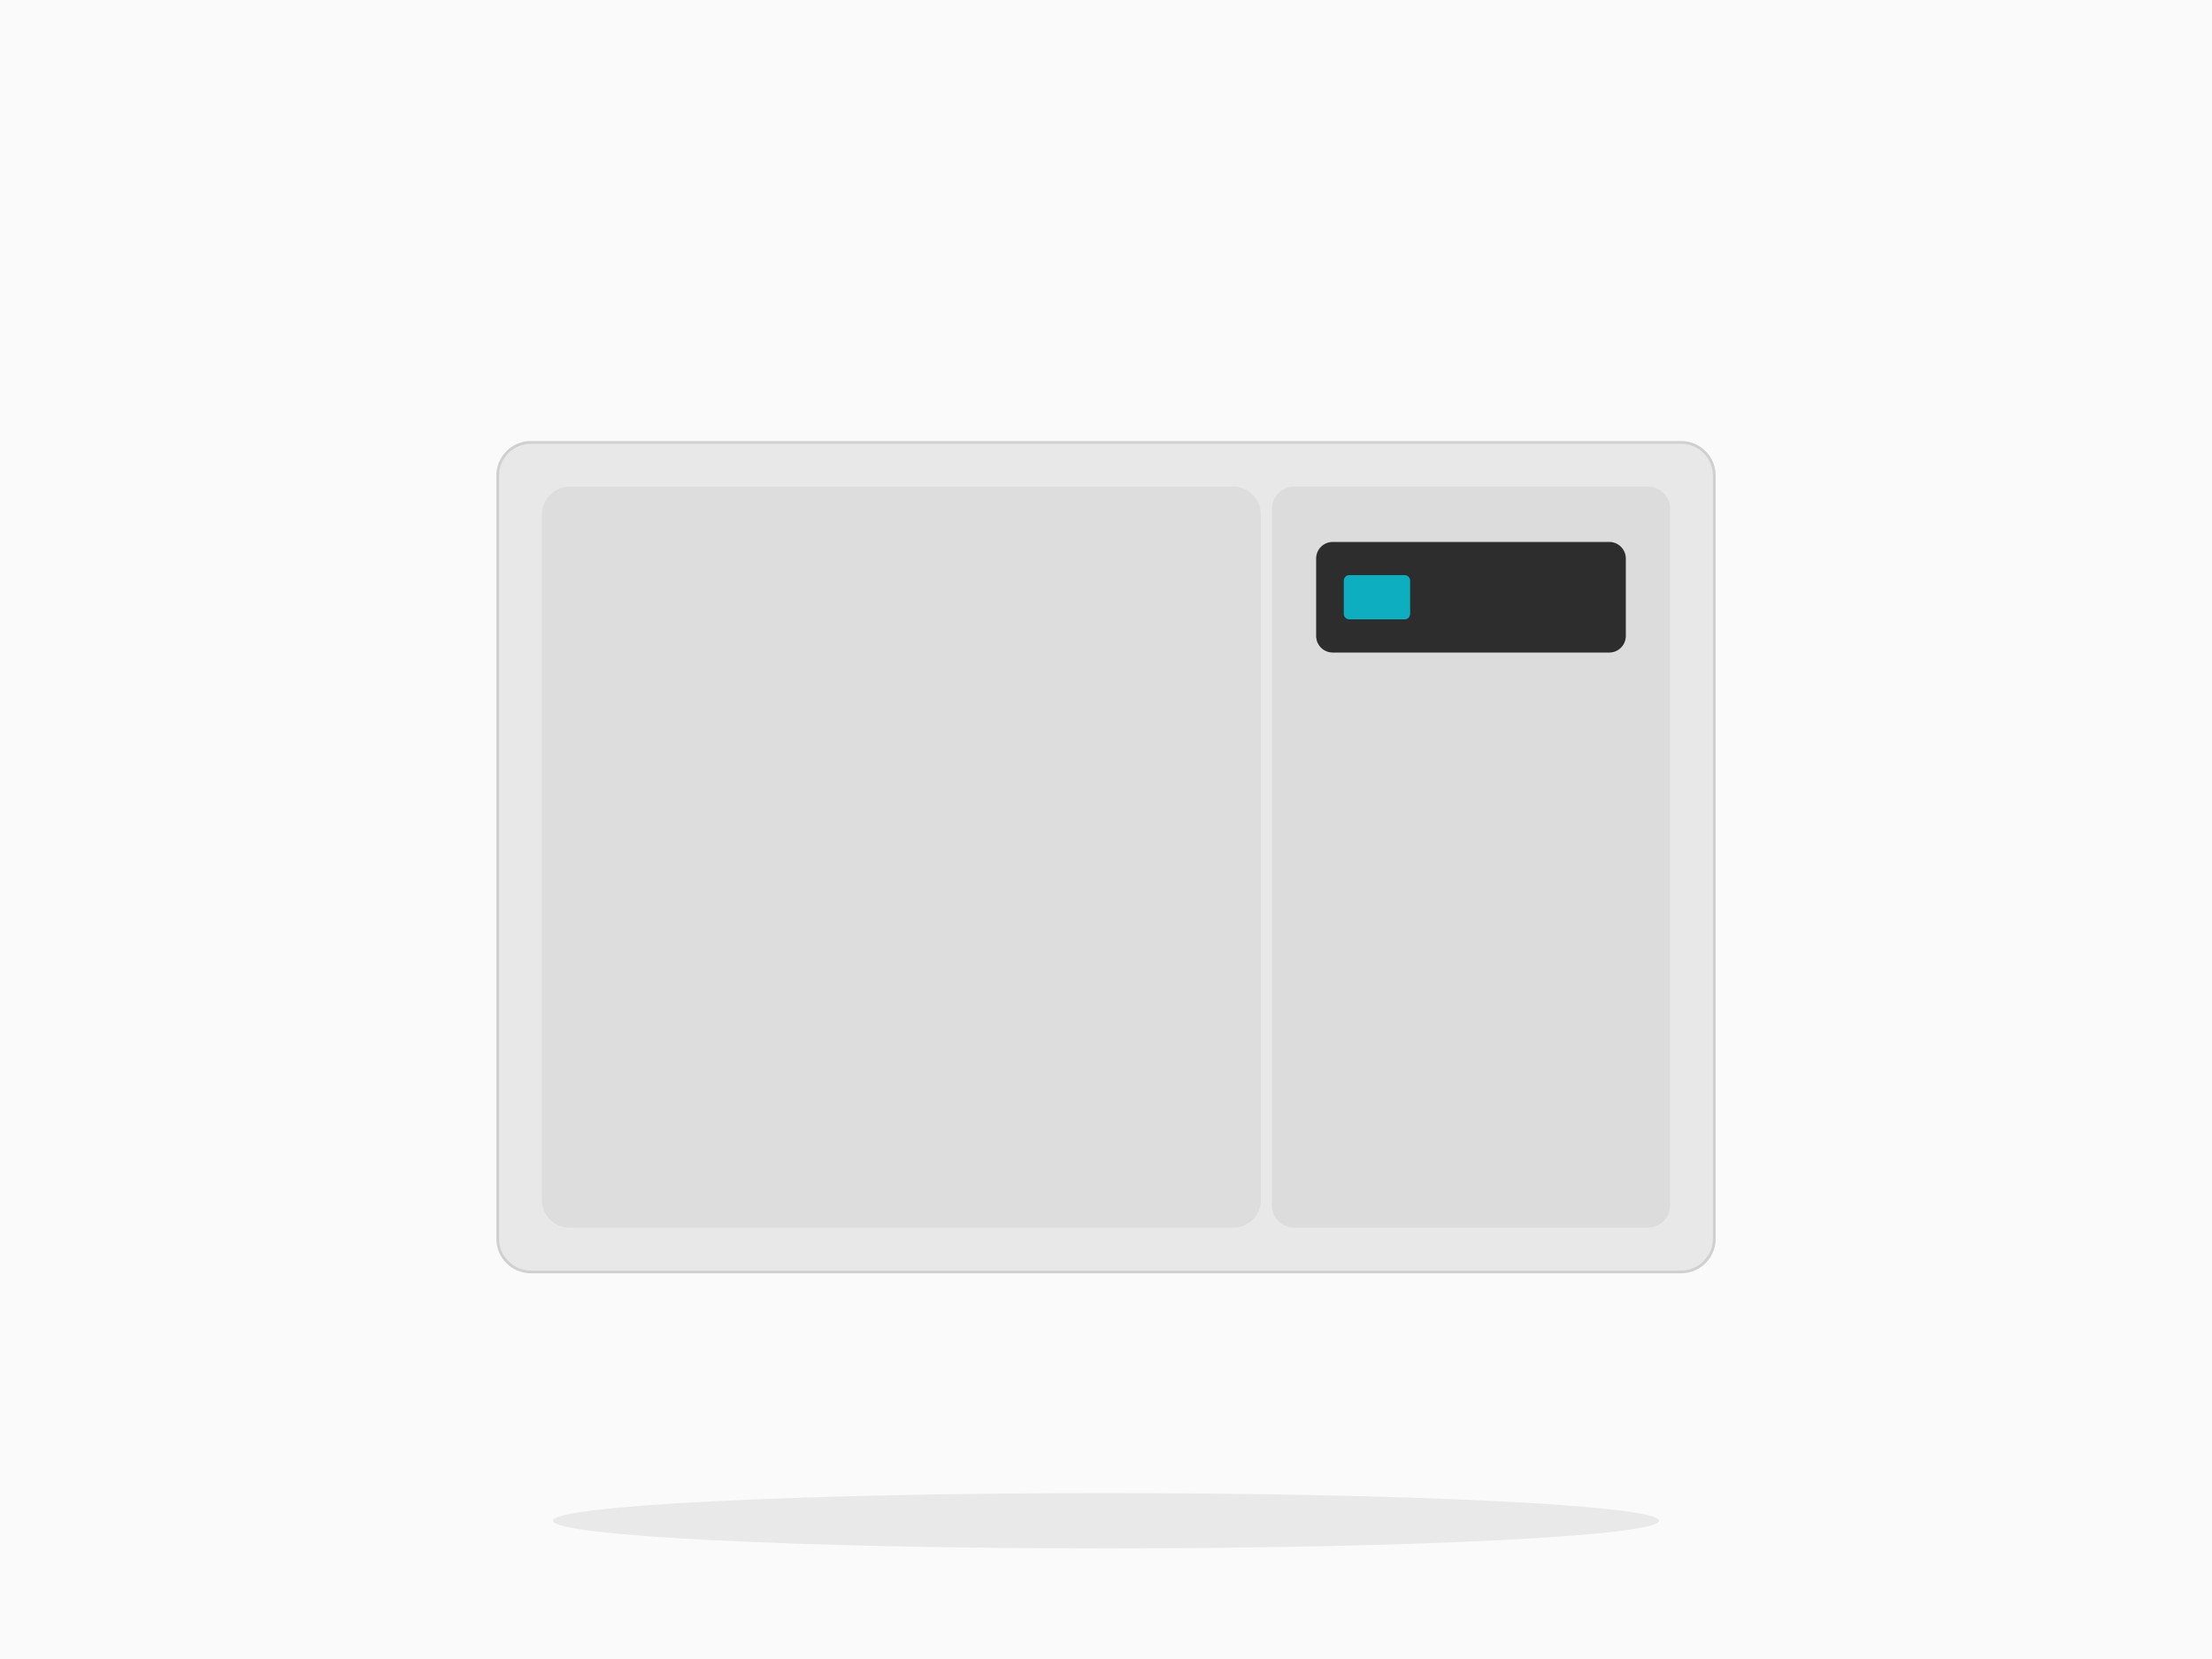
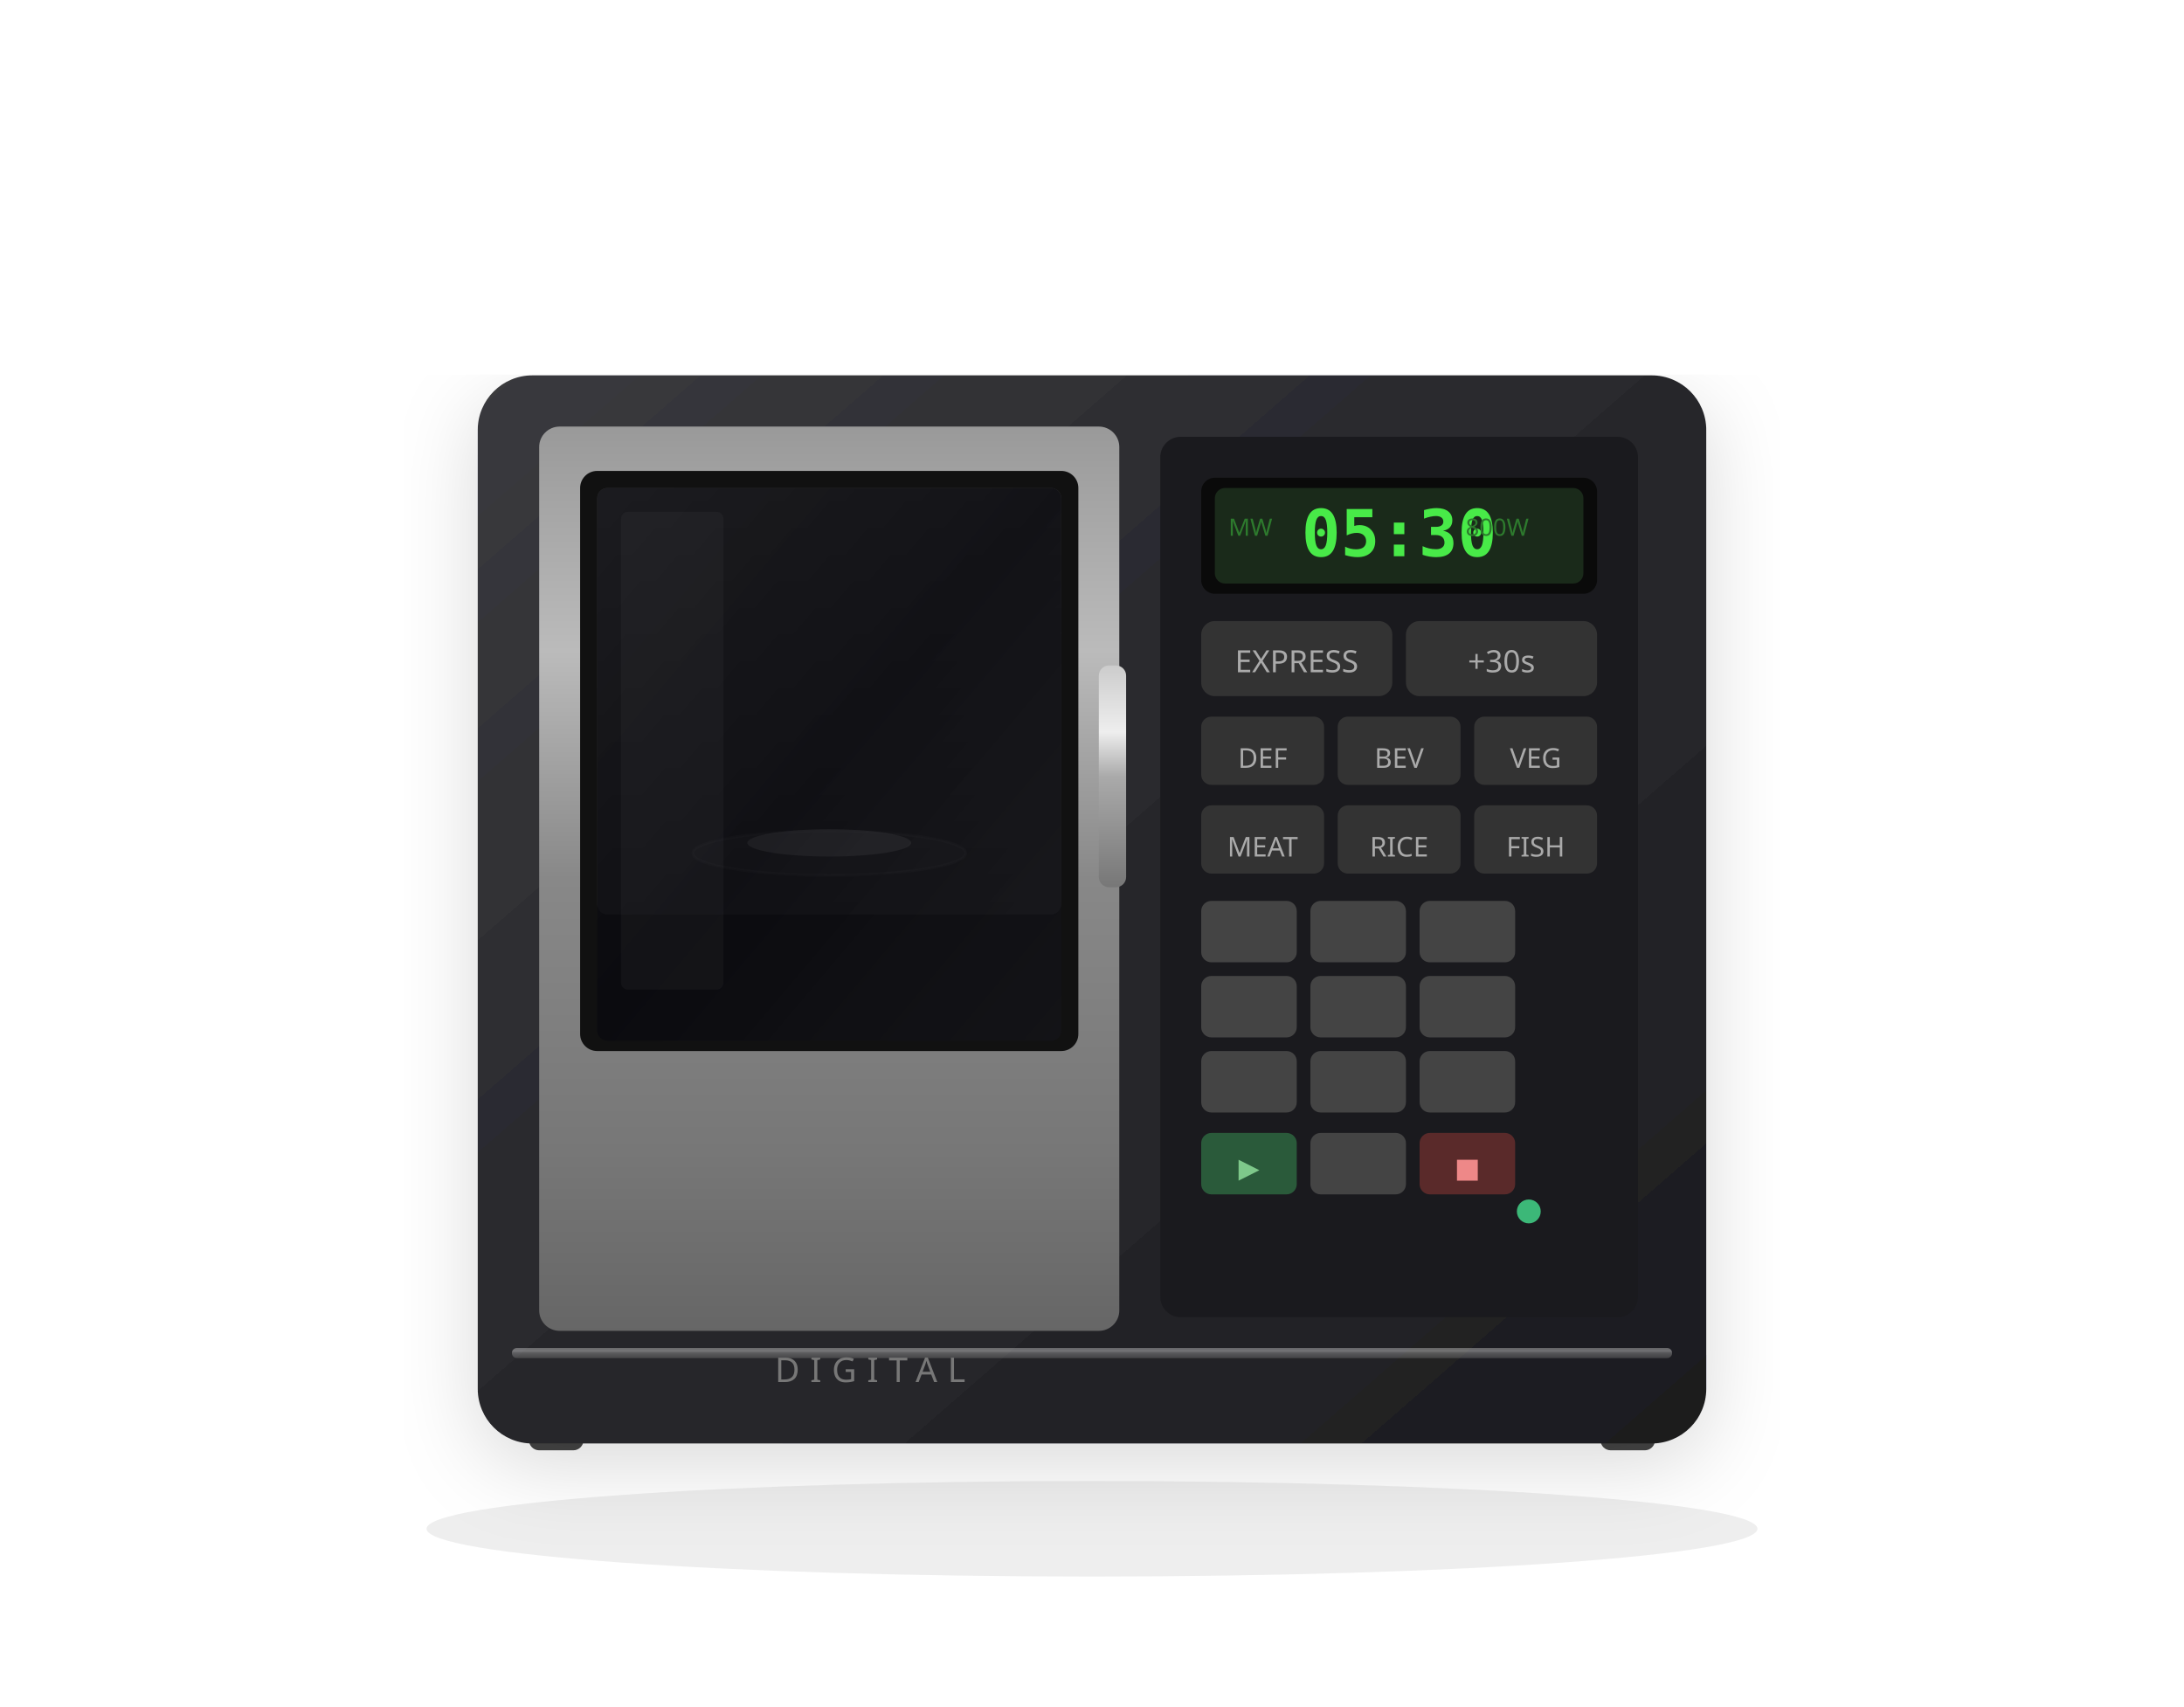
- <svg xmlns="http://www.w3.org/2000/svg" viewBox="0 0 400 300" width="400" height="300">
-   <rect width="400" height="300" fill="#FAFAFA" />
-   <ellipse cx="200" cy="275" rx="100" ry="5" fill="rgba(0,0,0,0.07)" />
-   <rect x="90" y="80" width="220" height="150" rx="6" fill="#E8E8E8" stroke="#D0D0D0" stroke-width="0.5" />
-   <rect x="98" y="88" width="130" height="134" rx="5" fill="#C8C8C8" opacity="0.35" />
-   <rect x="230" y="88" width="72" height="134" rx="4" fill="#B8B8B8" opacity="0.25" />
-   <rect x="238" y="98" width="56" height="20" rx="3" fill="#2D2D2D" />
-   <rect x="243" y="104" width="12" height="8" rx="1" fill="#00E5FF" opacity="0.7" />
+ <svg xmlns="http://www.w3.org/2000/svg" viewBox="0 0 640 500" width="640" height="500">
+   <defs>
+     <linearGradient id="bodyGrad" x1="0" y1="0" x2="1" y2="1">
+       <stop offset="0%" stop-color="#3a3a3e" />
+       <stop offset="40%" stop-color="#2a2a2e" />
+       <stop offset="80%" stop-color="#222226" />
+       <stop offset="100%" stop-color="#1a1a1e" />
+     </linearGradient>
+     <linearGradient id="steelFront" x1="0" y1="0" x2="0" y2="1">
+       <stop offset="0%" stop-color="#999" />
+       <stop offset="25%" stop-color="#bbb" />
+       <stop offset="50%" stop-color="#888" />
+       <stop offset="80%" stop-color="#777" />
+       <stop offset="100%" stop-color="#666" />
+     </linearGradient>
+     <linearGradient id="doorGlass" x1="0" y1="0" x2="1" y2="1">
+       <stop offset="0%" stop-color="rgba(15,15,20,0.7)" />
+       <stop offset="50%" stop-color="rgba(10,10,15,0.82)" />
+       <stop offset="100%" stop-color="rgba(20,20,25,0.75)" />
+     </linearGradient>
+     <linearGradient id="interior" x1="0" y1="0" x2="0" y2="1">
+       <stop offset="0%" stop-color="#3a3a3a" />
+       <stop offset="100%" stop-color="#2a2a2a" />
+     </linearGradient>
+     <linearGradient id="chrome" x1="0" y1="0" x2="0" y2="1">
+       <stop offset="0%" stop-color="#ccc" />
+       <stop offset="30%" stop-color="#eee" />
+       <stop offset="50%" stop-color="#aaa" />
+       <stop offset="100%" stop-color="#777" />
+     </linearGradient>
+     <linearGradient id="sheen" x1="0" y1="0" x2="1" y2="0">
+       <stop offset="0%" stop-color="rgba(255,255,255,0)" />
+       <stop offset="40%" stop-color="rgba(255,255,255,0)" />
+       <stop offset="48%" stop-color="rgba(255,255,255,0.1)" />
+       <stop offset="52%" stop-color="rgba(255,255,255,0.1)" />
+       <stop offset="60%" stop-color="rgba(255,255,255,0)" />
+       <stop offset="100%" stop-color="rgba(255,255,255,0)" />
+       <animateTransform attributeName="gradientTransform" type="translate" from="-1 0" to="1 0" dur="5s" repeatCount="indefinite" />
+     </linearGradient>
+     <filter id="drop" x="-6%" y="-2%" width="112%" height="114%">
+       <feDropShadow dx="0" dy="6" stdDeviation="12" flood-color="#000" flood-opacity="0.15" />
+     </filter>
+     <filter id="soft" x="-8%" y="-4%" width="116%" height="116%">
+       <feDropShadow dx="0" dy="2" stdDeviation="3" flood-color="#000" flood-opacity="0.08" />
+     </filter>
+   </defs>
+   <ellipse cx="320" cy="448" rx="195" ry="14" fill="rgba(0,0,0,0.07)" />
+   <rect x="155" y="418" width="16" height="7" rx="3" fill="#444" />
+   <rect x="469" y="418" width="16" height="7" rx="3" fill="#444" />
+   <rect x="140" y="110" width="360" height="313" rx="16" fill="url(#bodyGrad)" filter="url(#drop)" />
+   <rect x="150" y="395" width="340" height="3" rx="1.5" fill="url(#chrome)" opacity="0.4" />
+   <rect x="158" y="125" width="170" height="265" rx="6" fill="url(#steelFront)" />
+   <rect x="170" y="138" width="146" height="170" rx="5" fill="#111" />
+   <rect x="175" y="143" width="136" height="125" rx="3" fill="url(#interior)" />
+   <ellipse cx="243" cy="250" rx="40" ry="6.5" fill="rgba(255,255,255,0.06)" stroke="rgba(255,255,255,0.08)" stroke-width="0.8">
+     <animateTransform attributeName="transform" type="rotate" from="0 243 250" to="360 243 250" dur="10s" repeatCount="indefinite" />
+   </ellipse>
+   <g>
+     <animateTransform attributeName="transform" type="rotate" from="0 243 250" to="360 243 250" dur="10s" repeatCount="indefinite" />
+     <ellipse cx="243" cy="247" rx="24" ry="4" fill="#ddd" opacity="0.4" />
+   </g>
+   <rect x="175" y="143" width="136" height="162" rx="3" fill="url(#doorGlass)" />
+   <rect x="182" y="150" width="30" height="140" rx="2" fill="rgba(255,255,255,0.035)" />
+   <rect x="322" y="195" width="8" height="65" rx="3" fill="url(#chrome)" />
+   <rect x="340" y="128" width="140" height="258" rx="6" fill="#1a1a1e" />
+   <rect x="352" y="140" width="116" height="34" rx="4" fill="#0a0a0a" />
+   <rect x="356" y="143" width="108" height="28" rx="3" fill="#1a2a1a" />
+   <text x="410" y="163" text-anchor="middle" font-family="monospace" font-size="19" font-weight="bold" fill="#4dff4d" opacity="0.9">05:30<animate attributeName="opacity" values="0.85;1;0.85" dur="3s" repeatCount="indefinite" />
+   </text>
+   <text x="360" y="157" font-family="system-ui, sans-serif" font-size="7" fill="#2d7a2d">MW</text>
+   <text x="448" y="157" text-anchor="end" font-family="system-ui, sans-serif" font-size="7" fill="#2d7a2d">800W</text>
+   <rect x="352" y="182" width="56" height="22" rx="4" fill="#333" />
+   <text x="380" y="197" text-anchor="middle" font-family="system-ui, sans-serif" font-size="9" fill="#aaa">EXPRESS</text>
+   <rect x="412" y="182" width="56" height="22" rx="4" fill="#333" />
+   <text x="440" y="197" text-anchor="middle" font-family="system-ui, sans-serif" font-size="9" fill="#aaa">+30s</text>
+   <rect x="352" y="210" width="36" height="20" rx="3" fill="#333" />
+   <text x="370" y="225" text-anchor="middle" font-family="system-ui, sans-serif" font-size="8" fill="#aaa">DEF</text>
+   <rect x="392" y="210" width="36" height="20" rx="3" fill="#333" />
+   <text x="410" y="225" text-anchor="middle" font-family="system-ui, sans-serif" font-size="8" fill="#aaa">BEV</text>
+   <rect x="432" y="210" width="36" height="20" rx="3" fill="#333" />
+   <text x="450" y="225" text-anchor="middle" font-family="system-ui, sans-serif" font-size="8" fill="#aaa">VEG</text>
+   <rect x="352" y="236" width="36" height="20" rx="3" fill="#333" />
+   <text x="370" y="251" text-anchor="middle" font-family="system-ui, sans-serif" font-size="8" fill="#aaa">MEAT</text>
+   <rect x="392" y="236" width="36" height="20" rx="3" fill="#333" />
+   <text x="410" y="251" text-anchor="middle" font-family="system-ui, sans-serif" font-size="8" fill="#aaa">RICE</text>
+   <rect x="432" y="236" width="36" height="20" rx="3" fill="#333" />
+   <text x="450" y="251" text-anchor="middle" font-family="system-ui, sans-serif" font-size="8" fill="#aaa">FISH</text>
+   <rect x="352" y="264" width="28" height="18" rx="3" fill="#444" />
+   <rect x="384" y="264" width="28" height="18" rx="3" fill="#444" />
+   <rect x="416" y="264" width="28" height="18" rx="3" fill="#444" />
+   <rect x="352" y="286" width="28" height="18" rx="3" fill="#444" />
+   <rect x="384" y="286" width="28" height="18" rx="3" fill="#444" />
+   <rect x="416" y="286" width="28" height="18" rx="3" fill="#444" />
+   <rect x="352" y="308" width="28" height="18" rx="3" fill="#444" />
+   <rect x="384" y="308" width="28" height="18" rx="3" fill="#444" />
+   <rect x="416" y="308" width="28" height="18" rx="3" fill="#444" />
+   <rect x="384" y="332" width="28" height="18" rx="3" fill="#444" />
+   <rect x="352" y="332" width="28" height="18" rx="3" fill="#2a5a3a" />
+   <text x="366" y="345" text-anchor="middle" font-family="system-ui, sans-serif" font-size="8" fill="#7ec88a">▶</text>
+   <rect x="416" y="332" width="28" height="18" rx="3" fill="#5a2a2a" />
+   <text x="430" y="345" text-anchor="middle" font-family="system-ui, sans-serif" font-size="8" fill="#e88">■</text>
+   <circle cx="448" cy="355" r="3.5" fill="#3cb878">
+     <animate attributeName="opacity" values="0.2;1;0.2" dur="2s" repeatCount="indefinite" />
+   </circle>
+   <text x="255" y="405" text-anchor="middle" font-family="system-ui, sans-serif" font-size="10" font-weight="500" letter-spacing="3" fill="#777">DIGITAL</text>
</svg>
